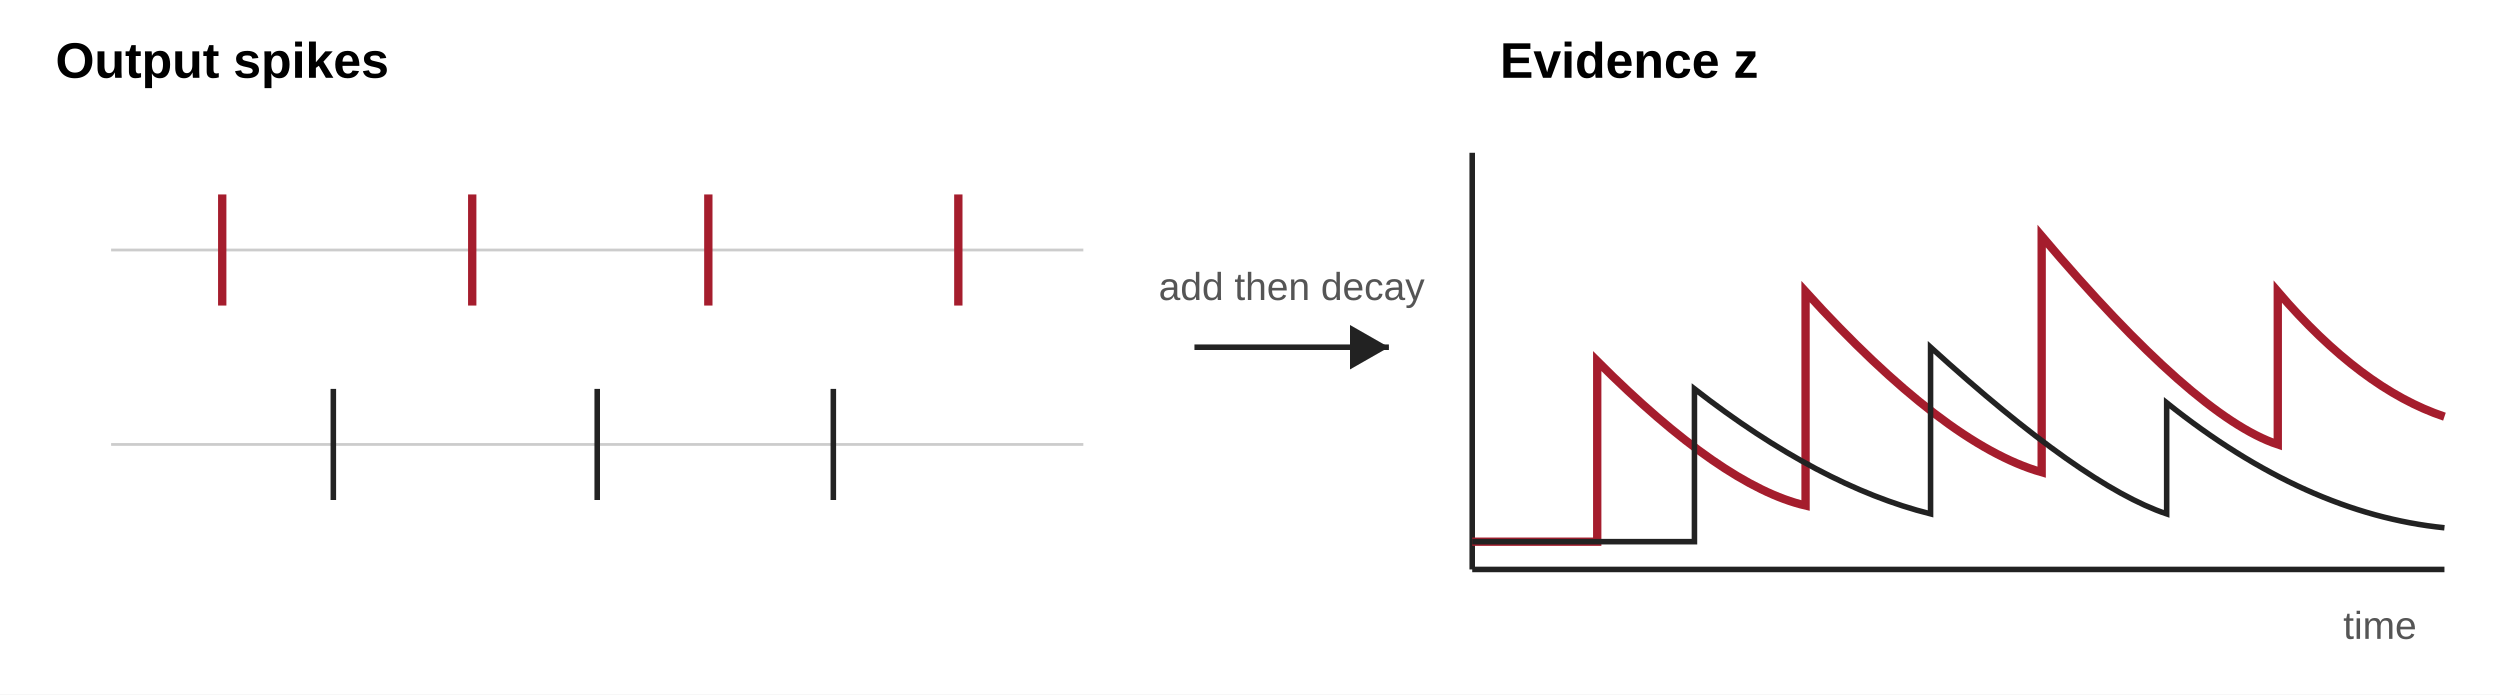
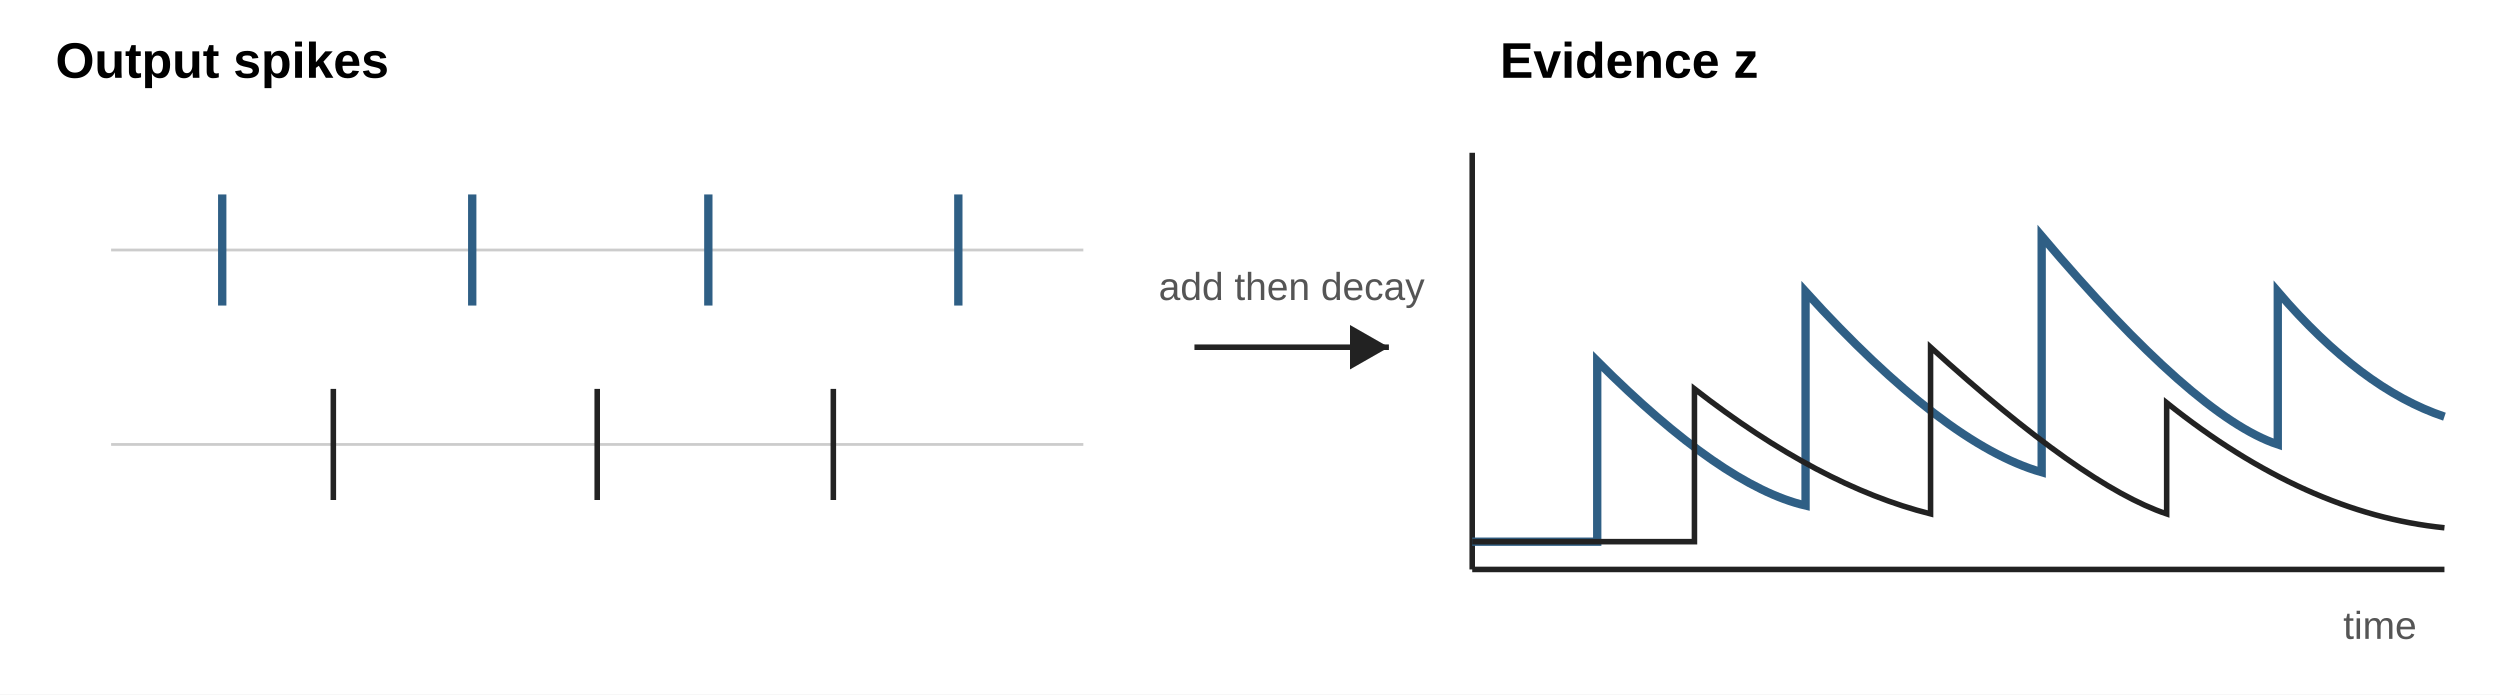
<svg xmlns="http://www.w3.org/2000/svg" width="900" height="250" viewBox="0 0 900 250">
-   <style>.a{stroke:#222;stroke-width:2;fill:none}.r{stroke:#a51d2d;stroke-width:3;fill:none}.h{font:600 18px Arial}.t{font:14px Arial;fill:#555}</style>
+   <style>.a{stroke:#222;stroke-width:2;fill:none}.r{stroke:#2f5f85;stroke-width:3;fill:none}.h{font:600 18px Arial}.t{font:14px Arial;fill:#555}</style>
  <rect width="900" height="250" fill="white" />
  <text x="20" y="28" class="h">Output spikes</text>
  <path d="M40 90H390M40 160H390" stroke="#ccc" />
  <g class="r">
    <path d="M80 70v40M170 70v40M255 70v40M345 70v40" />
  </g>
  <g class="a">
    <path d="M120 140v40M215 140v40M300 140v40" />
  </g>
  <path d="M430 125H500" class="a" />
  <path d="M500 125l-14-8v16z" fill="#222" />
  <text x="465" y="108" text-anchor="middle" class="t">add then decay</text>
  <text x="540" y="28" class="h">Evidence z</text>
  <path d="M530 205V55M530 205H880" class="a" />
  <path d="M530 195H575V130Q620 175 650 182V105Q700 160 735 170V85Q790 150 820 160V105Q850 140 880 150" class="r" />
  <path d="M530 195H610V140Q655 175 695 185V125Q750 175 780 185V145Q830 185 880 190" class="a" />
  <text x="870" y="230" text-anchor="end" class="t">time</text>
</svg>
